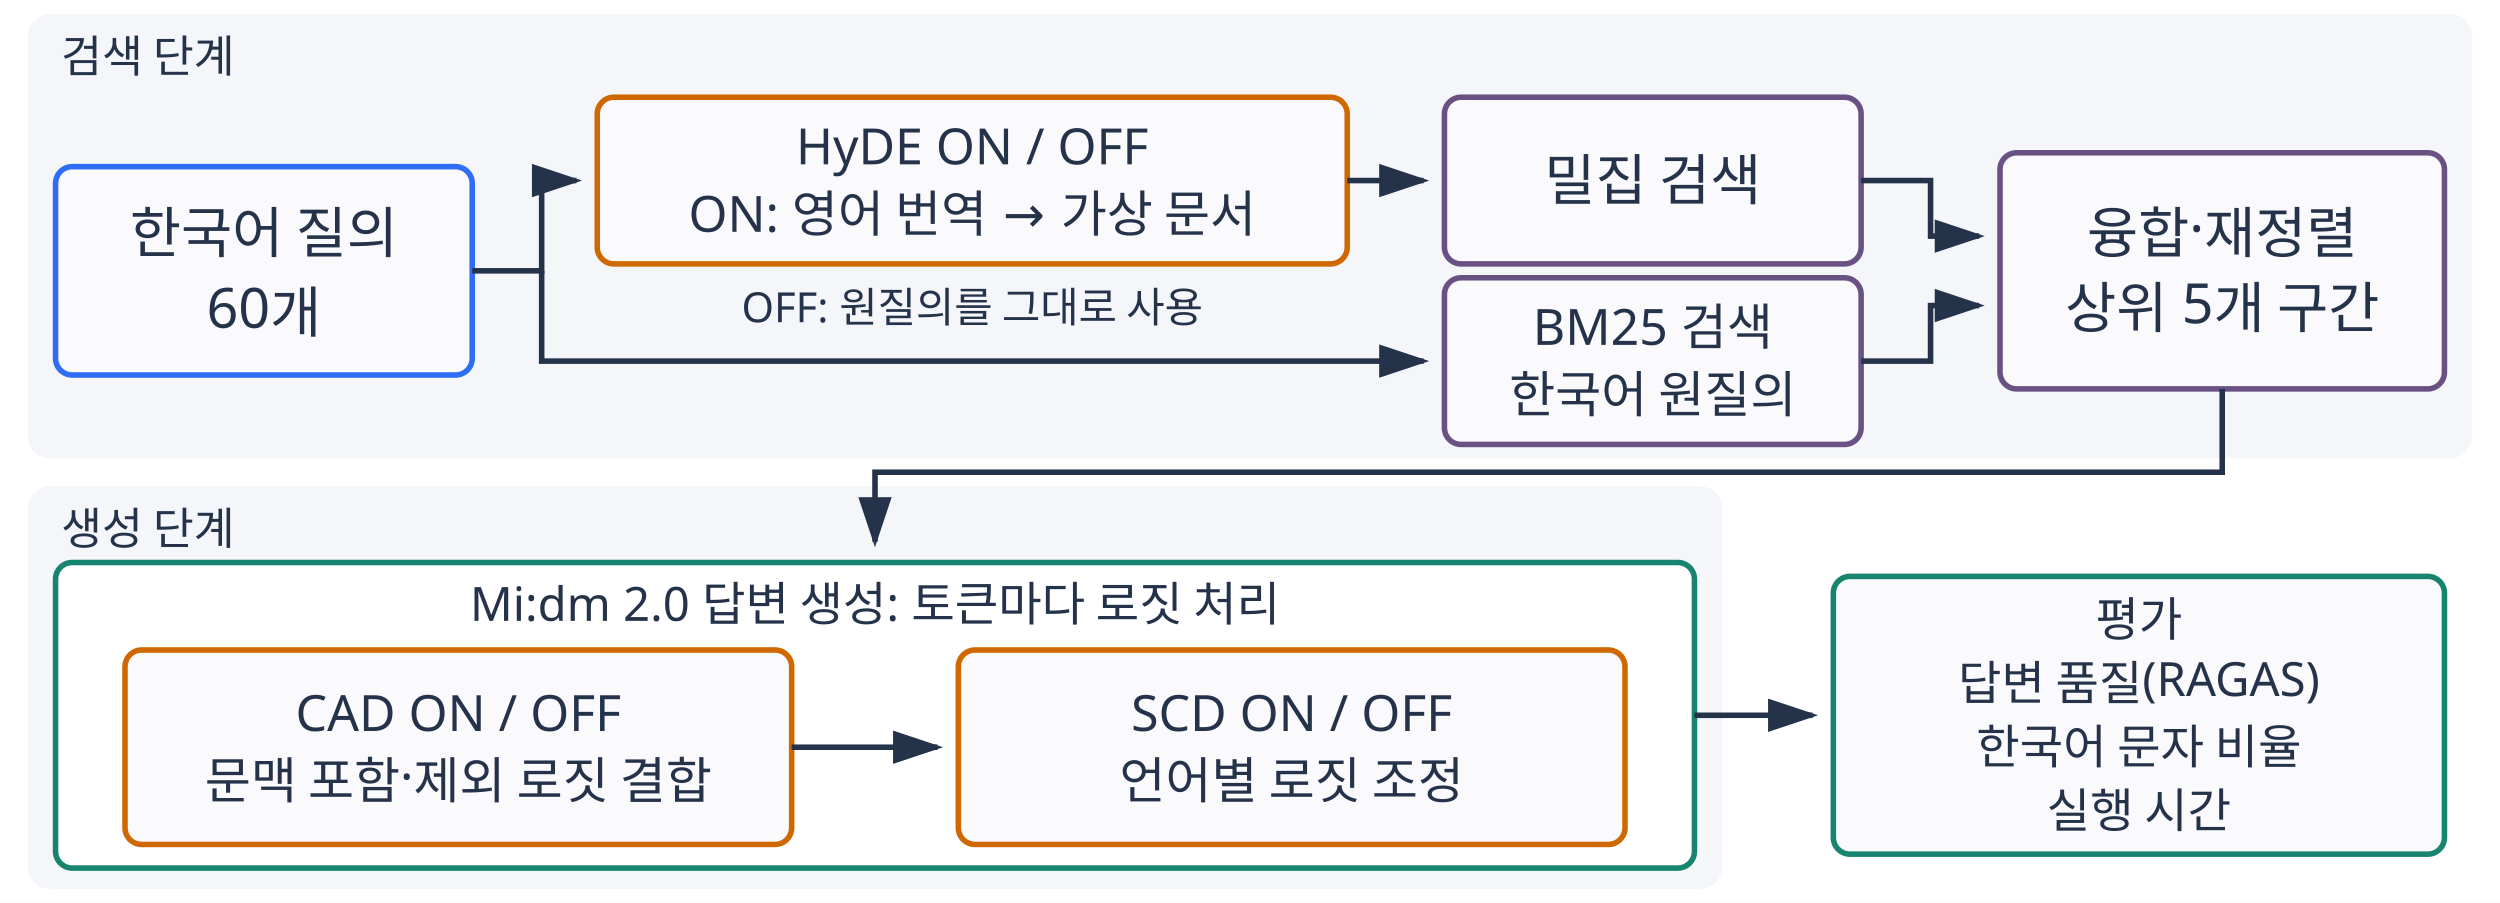
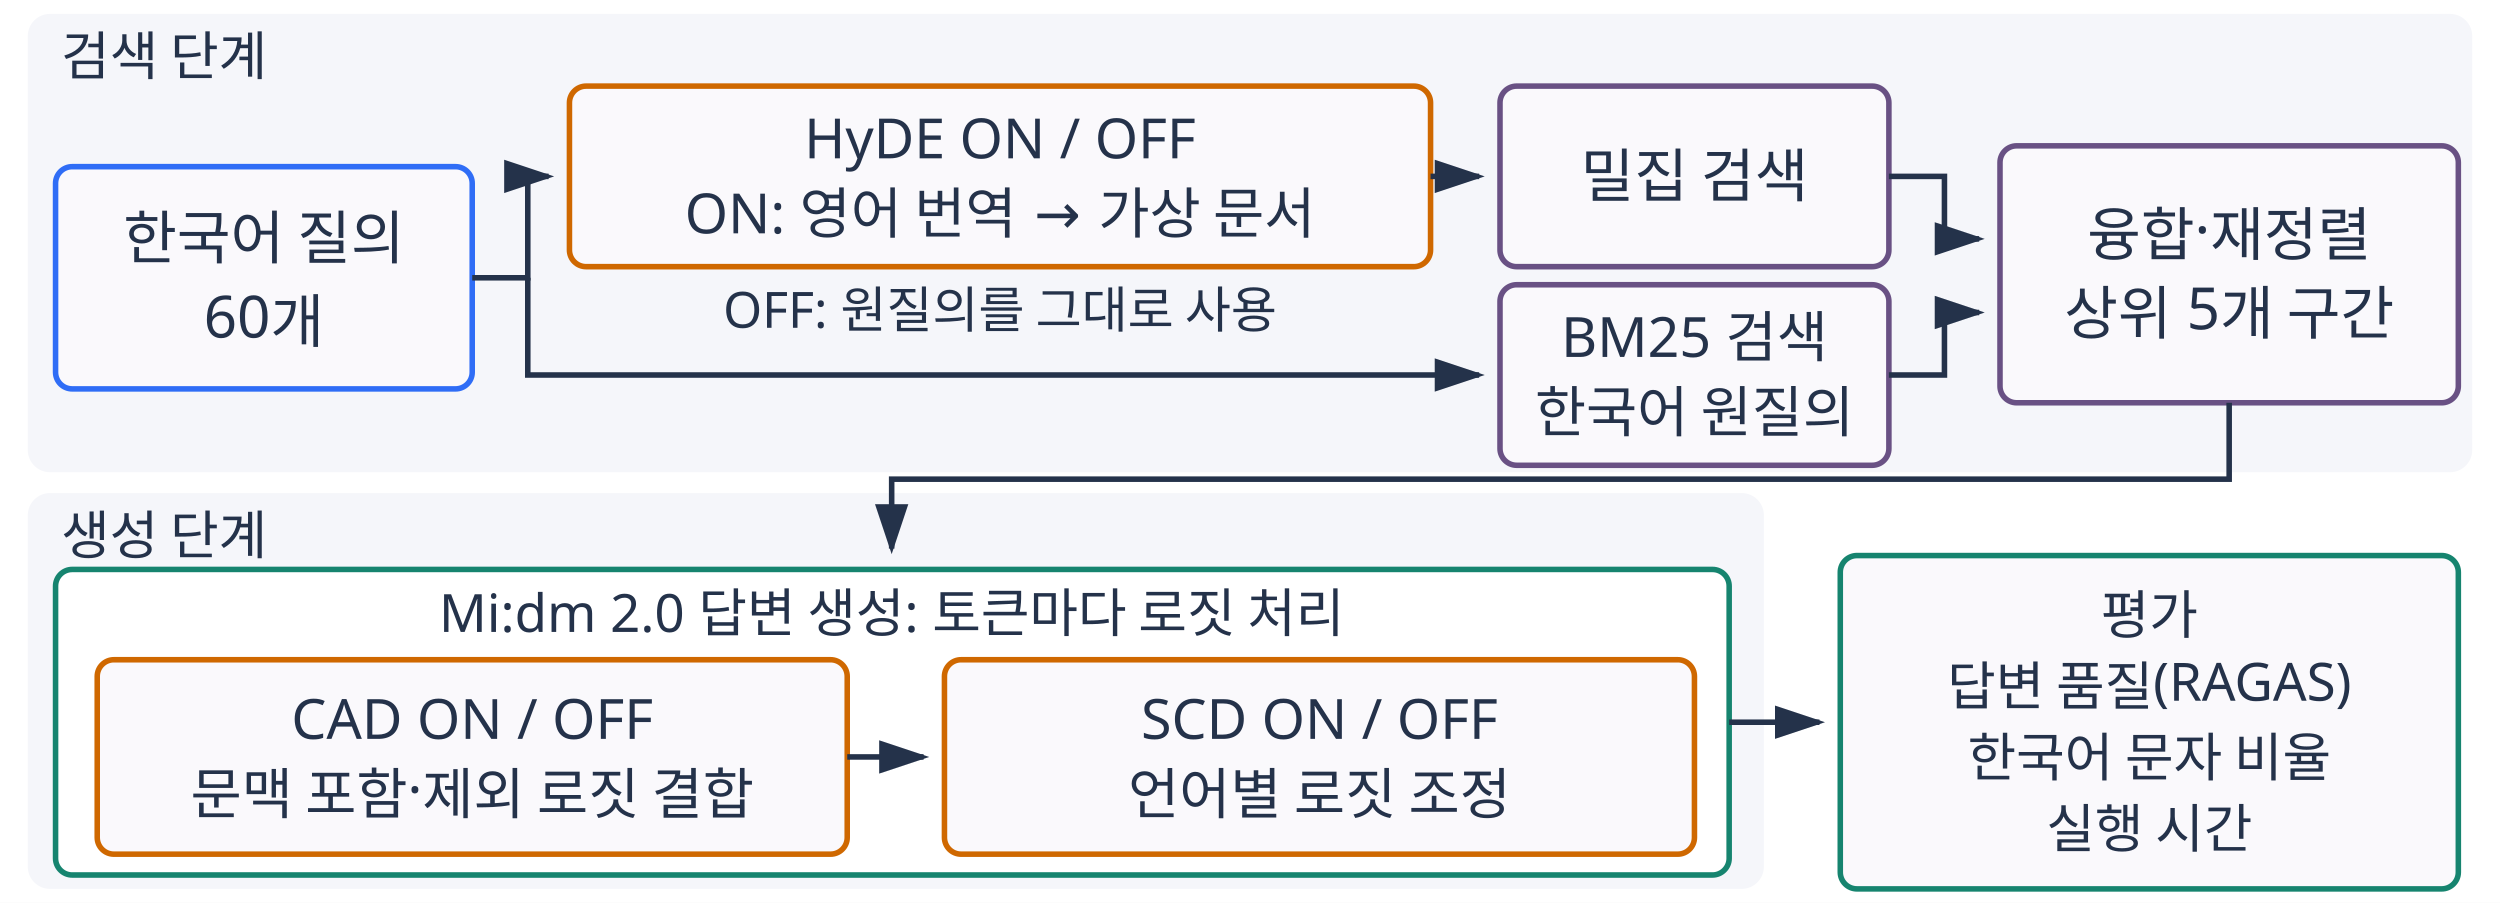
<svg xmlns="http://www.w3.org/2000/svg" width="159mm" height="57.417mm" viewBox="0 0 1800 650">
  <defs>
    <marker id="arrow" markerWidth="10" markerHeight="10" refX="8" refY="3" orient="auto">
      <path d="M0,0 L0,6 L9,3 z" fill="#24324A" />
    </marker>
  </defs>
  <rect width="100%" height="100%" fill="white" />
-   <rect x="20" y="10" width="1760" height="320" rx="16" fill="#F5F6FA" stroke="none" />
-   <text x="44" y="52.0" font-family="Malgun Gothic" font-size="32" text-anchor="start" fill="#24324A">검색 단계</text>
-   <rect x="20" y="350" width="1220" height="290" rx="16" fill="#F5F6FA" stroke="none" />
-   <text x="44" y="392.0" font-family="Malgun Gothic" font-size="32" text-anchor="start" fill="#24324A">생성 단계</text>
-   <rect x="40" y="120" width="300" height="150" rx="12" fill="#FAF9FC" stroke="#2F6DF6" stroke-width="4" />
-   <text x="190.0" y="182.0" font-family="Malgun Gothic" font-size="40" text-anchor="middle" fill="#24324A">한국어 질의</text>
-   <text x="190.0" y="236.0" font-family="Malgun Gothic" font-size="40" text-anchor="middle" fill="#24324A">60개</text>
-   <rect x="430" y="70" width="540" height="120" rx="12" fill="#FAF9FC" stroke="#CF6800" stroke-width="4" />
-   <text x="700.0" y="118.3" font-family="Malgun Gothic" font-size="36" text-anchor="middle" fill="#24324A">HyDE  ON / OFF</text>
-   <text x="700.0" y="166.9" font-family="Malgun Gothic" font-size="36" text-anchor="middle" fill="#24324A">ON: 영어 번역 → 가상 문서</text>
-   <text x="700" y="232.0" font-family="Malgun Gothic" font-size="30" text-anchor="middle" fill="#24324A">OFF: 원질의를 그대로 사용</text>
-   <rect x="1040" y="70" width="300" height="120" rx="12" fill="#FAF9FC" stroke="#695184" stroke-width="4" />
-   <text x="1190.0" y="144.0" font-family="Malgun Gothic" font-size="40" text-anchor="middle" fill="#24324A">밀집 검색</text>
-   <rect x="1040" y="200" width="300" height="120" rx="12" fill="#FAF9FC" stroke="#695184" stroke-width="4" />
-   <text x="1190.0" y="248.3" font-family="Malgun Gothic" font-size="36" text-anchor="middle" fill="#24324A">BM25 검색</text>
-   <text x="1190.0" y="296.9" font-family="Malgun Gothic" font-size="36" text-anchor="middle" fill="#24324A">한국어 원질의</text>
-   <rect x="1440" y="110" width="320" height="170" rx="12" fill="#FAF9FC" stroke="#695184" stroke-width="4" />
-   <text x="1600.0" y="182.0" font-family="Malgun Gothic" font-size="40" text-anchor="middle" fill="#24324A">융합·재정렬</text>
-   <text x="1600.0" y="236.0" font-family="Malgun Gothic" font-size="40" text-anchor="middle" fill="#24324A">상위 5개 구간</text>
-   <polyline points="340,195 390,195 390,130 415,130" fill="none" stroke="#24324A" stroke-width="4" marker-end="url(#arrow)" />
-   <polyline points="970,130 1025,130" fill="none" stroke="#24324A" stroke-width="4" marker-end="url(#arrow)" />
-   <polyline points="390,195 390,260 1025,260" fill="none" stroke="#24324A" stroke-width="4" marker-end="url(#arrow)" />
-   <polyline points="1340,130 1390,130 1390,170 1425,170" fill="none" stroke="#24324A" stroke-width="4" marker-end="url(#arrow)" />
-   <polyline points="1340,260 1390,260 1390,220 1425,220" fill="none" stroke="#24324A" stroke-width="4" marker-end="url(#arrow)" />
-   <rect x="40" y="405" width="1180" height="220" rx="12" fill="#FFFFFF" stroke="#16846F" stroke-width="4" />
-   <text x="630" y="447.0" font-family="Malgun Gothic" font-size="34" text-anchor="middle" fill="#24324A">Mi:dm 2.0 답변 생성: 토큰마다 로짓 처리</text>
-   <rect x="90" y="468" width="480" height="140" rx="12" fill="#FAF9FC" stroke="#CF6800" stroke-width="4" />
-   <text x="330.0" y="526.3" font-family="Malgun Gothic" font-size="36" text-anchor="middle" fill="#24324A">CAD  ON / OFF</text>
-   <text x="330.0" y="574.9" font-family="Malgun Gothic" font-size="36" text-anchor="middle" fill="#24324A">문맥 포함·제외 로짓 결합</text>
-   <rect x="690" y="468" width="480" height="140" rx="12" fill="#FAF9FC" stroke="#CF6800" stroke-width="4" />
-   <text x="930.0" y="526.3" font-family="Malgun Gothic" font-size="36" text-anchor="middle" fill="#24324A">SCD  ON / OFF</text>
-   <text x="930.0" y="574.9" font-family="Malgun Gothic" font-size="36" text-anchor="middle" fill="#24324A">언어별 로짓 조정</text>
-   <polyline points="570,538 675,538" fill="none" stroke="#24324A" stroke-width="4" marker-end="url(#arrow)" />
-   <polyline points="1600,280 1600,340 630,340 630,390" fill="none" stroke="#24324A" stroke-width="4" marker-end="url(#arrow)" />
-   <rect x="1320" y="415" width="440" height="200" rx="12" fill="#FAF9FC" stroke="#16846F" stroke-width="4" />
-   <text x="1540.0" y="458.05" font-family="Malgun Gothic" font-size="34" text-anchor="middle" fill="#24324A">평가</text>
-   <text x="1540.0" y="503.95" font-family="Malgun Gothic" font-size="34" text-anchor="middle" fill="#24324A">답변 품질(RAGAS)</text>
-   <text x="1540.0" y="549.85" font-family="Malgun Gothic" font-size="34" text-anchor="middle" fill="#24324A">한국어 문자 비율</text>
-   <text x="1540.0" y="595.75" font-family="Malgun Gothic" font-size="34" text-anchor="middle" fill="#24324A">실행 시간</text>
-   <polyline points="1220,515 1305,515" fill="none" stroke="#24324A" stroke-width="4" marker-end="url(#arrow)" />
+   <rect x="20" y="10" width="1760" height="330" rx="16" fill="#F5F6FA" stroke="none" />
+   <text x="44" y="54.0" font-family="Malgun Gothic" font-size="38" text-anchor="start" fill="#24324A">검색 단계</text>
+   <rect x="20" y="355" width="1250" height="285" rx="16" fill="#F5F6FA" stroke="none" />
+   <text x="44" y="399.0" font-family="Malgun Gothic" font-size="38" text-anchor="start" fill="#24324A">생성 단계</text>
+   <rect x="40" y="120" width="300" height="160" rx="12" fill="#FAF9FC" stroke="#2F6DF6" stroke-width="4" />
+   <text x="190.0" y="186.35" font-family="Malgun Gothic" font-size="42" text-anchor="middle" fill="#24324A">한국어 질의</text>
+   <text x="190.0" y="243.05" font-family="Malgun Gothic" font-size="42" text-anchor="middle" fill="#24324A">60개</text>
+   <rect x="410" y="62" width="620" height="130" rx="12" fill="#FAF9FC" stroke="#CF6800" stroke-width="4" />
+   <text x="720.0" y="114.0" font-family="Malgun Gothic" font-size="40" text-anchor="middle" fill="#24324A">HyDE  ON / OFF</text>
+   <text x="720.0" y="168.0" font-family="Malgun Gothic" font-size="40" text-anchor="middle" fill="#24324A">ON: 영어 번역 → 가상 문서</text>
+   <text x="720" y="236.0" font-family="Malgun Gothic" font-size="36" text-anchor="middle" fill="#24324A">OFF: 원질의를 그대로 사용</text>
+   <rect x="1080" y="62" width="280" height="130" rx="12" fill="#FAF9FC" stroke="#695184" stroke-width="4" />
+   <text x="1220.0" y="141.7" font-family="Malgun Gothic" font-size="42" text-anchor="middle" fill="#24324A">밀집 검색</text>
+   <rect x="1080" y="205" width="280" height="130" rx="12" fill="#FAF9FC" stroke="#695184" stroke-width="4" />
+   <text x="1220.0" y="257.0" font-family="Malgun Gothic" font-size="40" text-anchor="middle" fill="#24324A">BM25 검색</text>
+   <text x="1220.0" y="311.0" font-family="Malgun Gothic" font-size="40" text-anchor="middle" fill="#24324A">한국어 원질의</text>
+   <rect x="1440" y="105" width="330" height="185" rx="12" fill="#FAF9FC" stroke="#695184" stroke-width="4" />
+   <text x="1605.0" y="183.85" font-family="Malgun Gothic" font-size="42" text-anchor="middle" fill="#24324A">융합·재정렬</text>
+   <text x="1605.0" y="240.55" font-family="Malgun Gothic" font-size="42" text-anchor="middle" fill="#24324A">상위 5개 구간</text>
+   <polyline points="340,200 380,200 380,127 395,127" fill="none" stroke="#24324A" stroke-width="4" marker-end="url(#arrow)" />
+   <polyline points="1030,127 1065,127" fill="none" stroke="#24324A" stroke-width="4" marker-end="url(#arrow)" />
+   <polyline points="380,200 380,270 1065,270" fill="none" stroke="#24324A" stroke-width="4" marker-end="url(#arrow)" />
+   <polyline points="1360,127 1400,127 1400,172 1425,172" fill="none" stroke="#24324A" stroke-width="4" marker-end="url(#arrow)" />
+   <polyline points="1360,270 1400,270 1400,225 1425,225" fill="none" stroke="#24324A" stroke-width="4" marker-end="url(#arrow)" />
+   <rect x="40" y="410" width="1205" height="220" rx="12" fill="#FFFFFF" stroke="#16846F" stroke-width="4" />
+   <text x="642" y="455.0" font-family="Malgun Gothic" font-size="38" text-anchor="middle" fill="#24324A">Mi:dm 2.0 답변 생성: 토큰마다 로짓 처리</text>
+   <rect x="70" y="475" width="540" height="140" rx="12" fill="#FAF9FC" stroke="#CF6800" stroke-width="4" />
+   <text x="340.0" y="532.0" font-family="Malgun Gothic" font-size="40" text-anchor="middle" fill="#24324A">CAD  ON / OFF</text>
+   <text x="340.0" y="586.0" font-family="Malgun Gothic" font-size="40" text-anchor="middle" fill="#24324A">문맥 포함·제외 로짓 결합</text>
+   <rect x="680" y="475" width="540" height="140" rx="12" fill="#FAF9FC" stroke="#CF6800" stroke-width="4" />
+   <text x="950.0" y="532.0" font-family="Malgun Gothic" font-size="40" text-anchor="middle" fill="#24324A">SCD  ON / OFF</text>
+   <text x="950.0" y="586.0" font-family="Malgun Gothic" font-size="40" text-anchor="middle" fill="#24324A">언어별 로짓 조정</text>
+   <polyline points="610,545 665,545" fill="none" stroke="#24324A" stroke-width="4" marker-end="url(#arrow)" />
+   <polyline points="1605,290 1605,345 642,345 642,395" fill="none" stroke="#24324A" stroke-width="4" marker-end="url(#arrow)" />
+   <rect x="1325" y="400" width="445" height="240" rx="12" fill="#FAF9FC" stroke="#16846F" stroke-width="4" />
+   <text x="1547.5" y="456.35" font-family="Malgun Gothic" font-size="38" text-anchor="middle" fill="#24324A">평가</text>
+   <text x="1547.5" y="507.65" font-family="Malgun Gothic" font-size="38" text-anchor="middle" fill="#24324A">답변 품질(RAGAS)</text>
+   <text x="1547.5" y="558.95" font-family="Malgun Gothic" font-size="38" text-anchor="middle" fill="#24324A">한국어 문자 비율</text>
+   <text x="1547.5" y="610.25" font-family="Malgun Gothic" font-size="38" text-anchor="middle" fill="#24324A">실행 시간</text>
+   <polyline points="1245,520 1310,520" fill="none" stroke="#24324A" stroke-width="4" marker-end="url(#arrow)" />
</svg>
